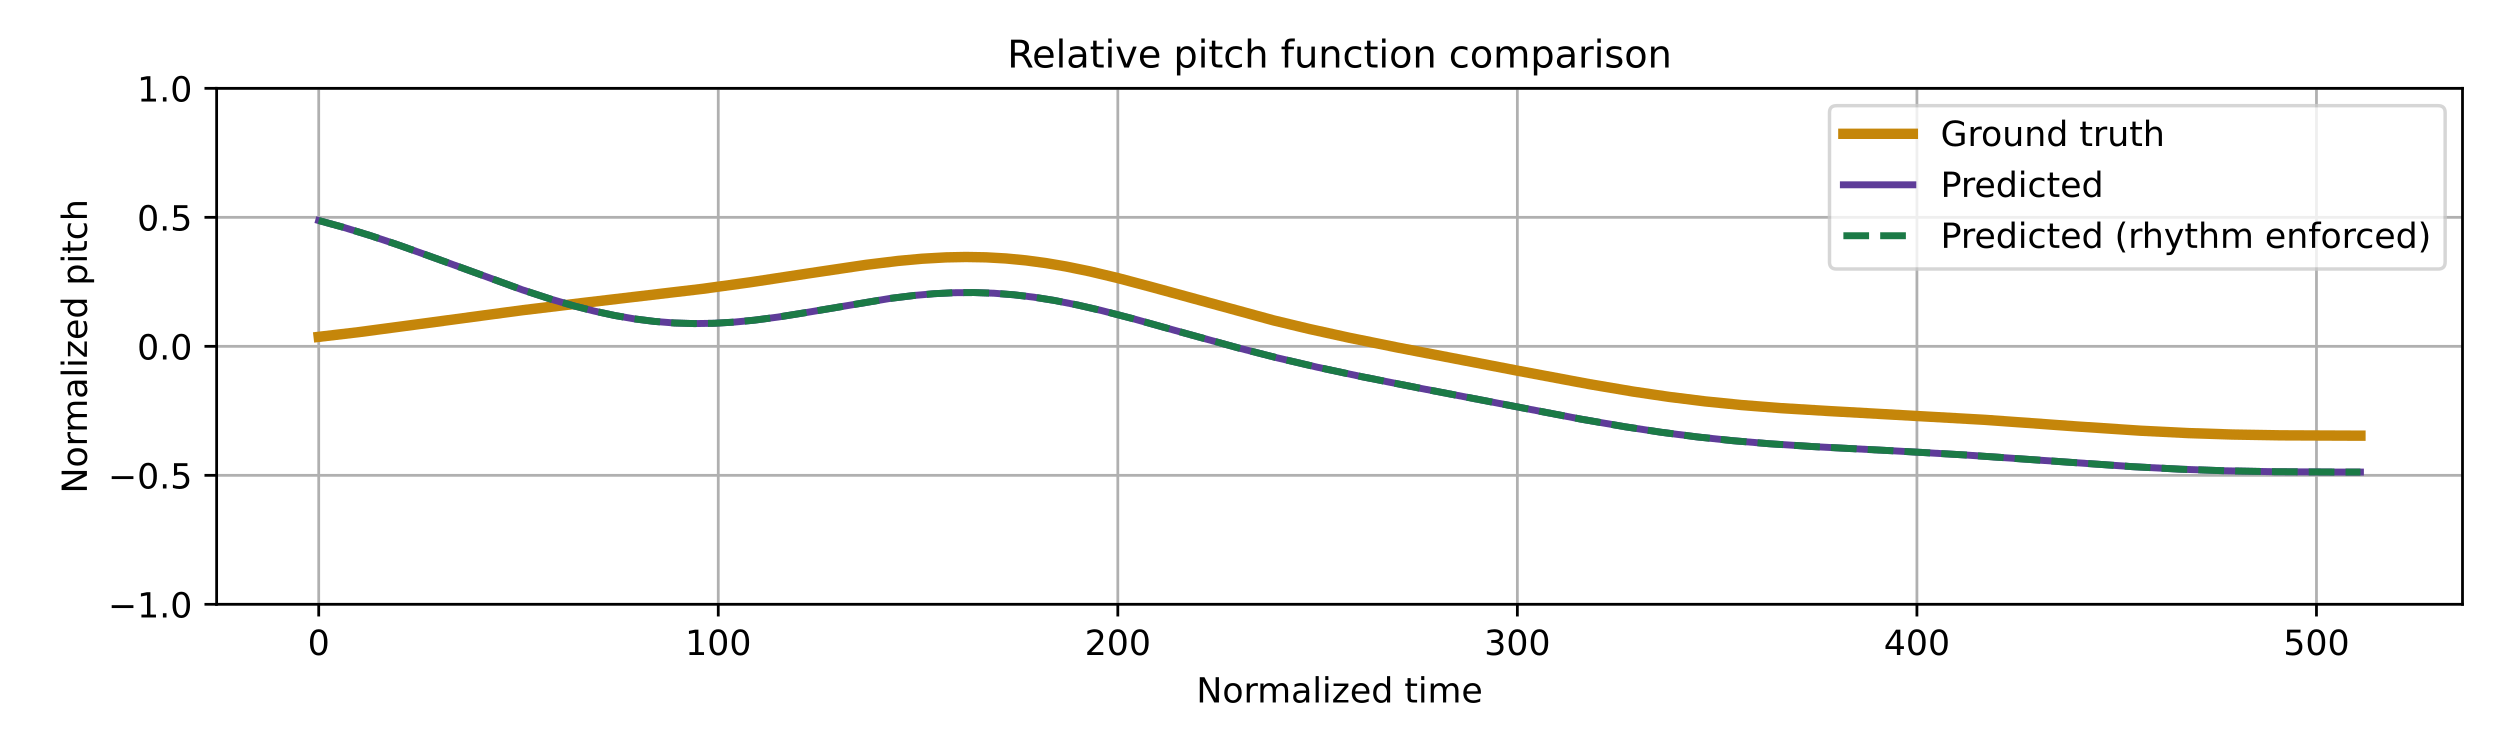
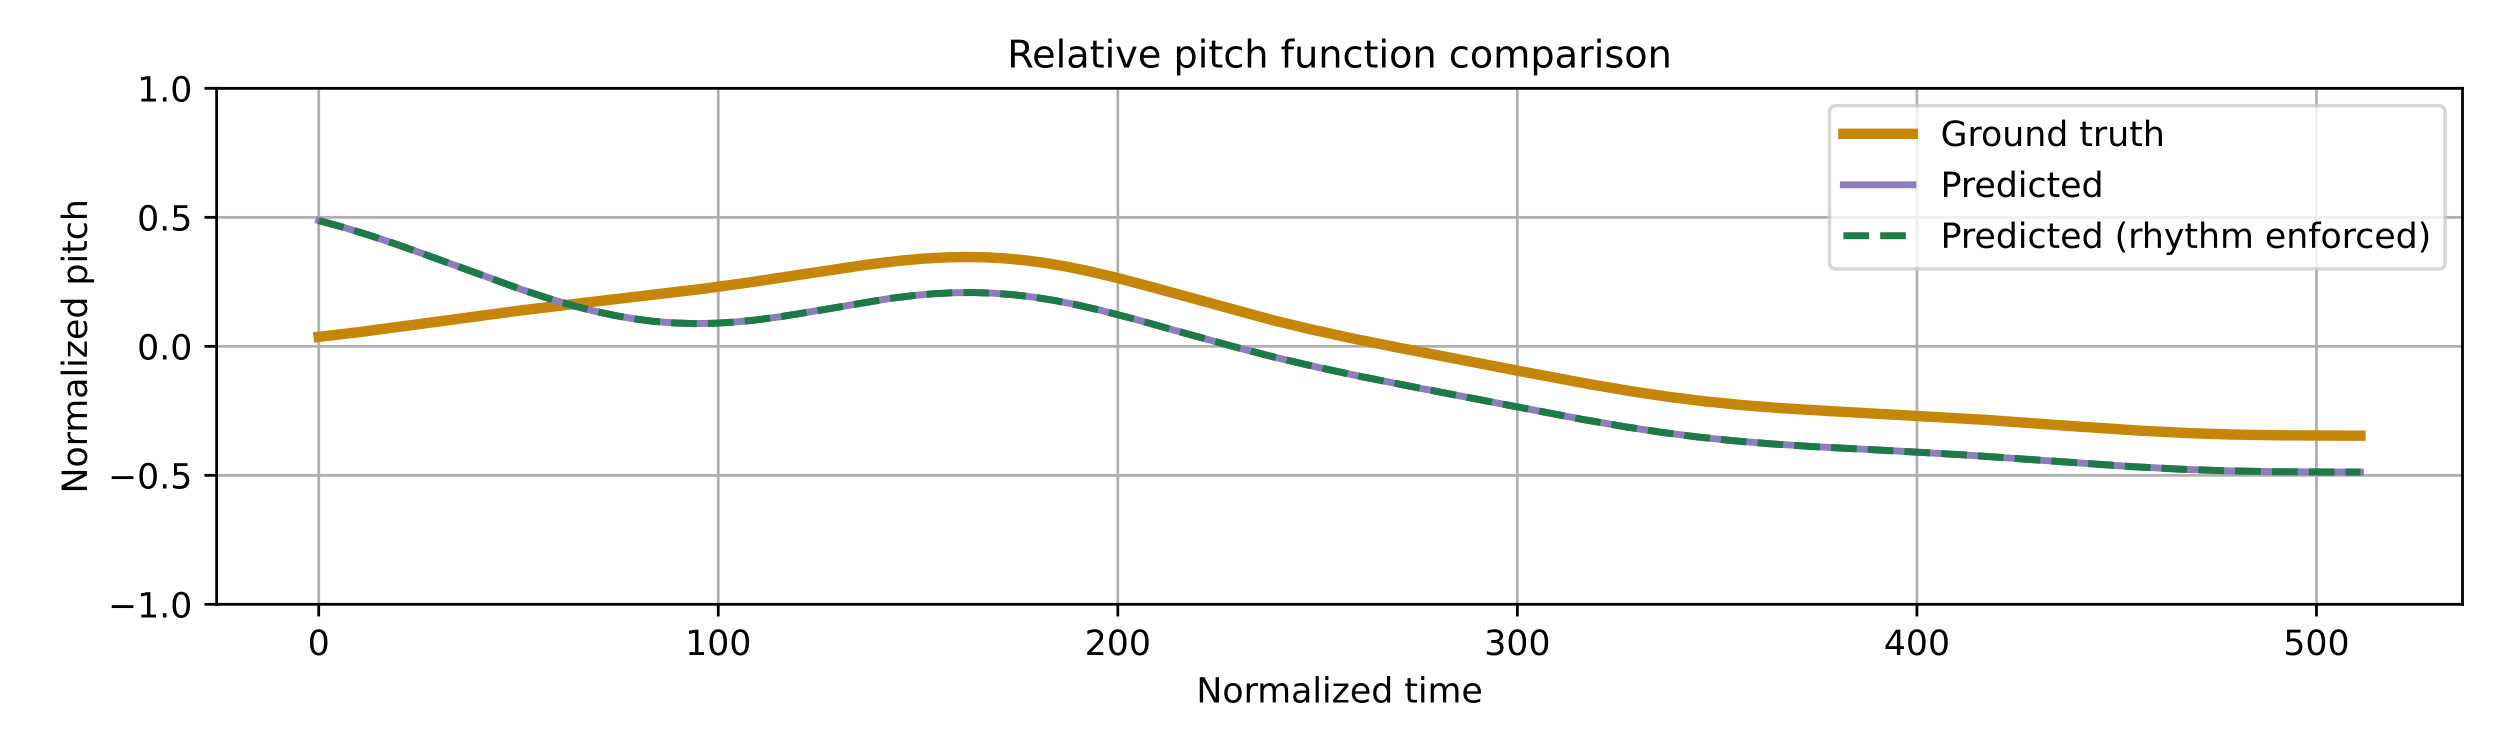
<svg xmlns="http://www.w3.org/2000/svg" xmlns:xlink="http://www.w3.org/1999/xlink" width="720pt" height="216pt" viewBox="0 0 720 216" version="1.1">
  <defs>
    <style type="text/css">*{stroke-linejoin: round; stroke-linecap: butt}</style>
  </defs>
  <g id="figure_1">
    <g id="patch_1">
      <path d="M 0 216  L 720 216  L 720 0  L 0 0  z " style="fill: #ffffff" />
    </g>
    <g id="axes_1">
      <g id="patch_2">
        <path d="M 62.39 174.04  L 709.2 174.04  L 709.2 25.44  L 62.39 25.44  z " style="fill: #ffffff" />
      </g>
      <g id="matplotlib.axis_1">
        <g id="xtick_1">
          <g id="line2d_1">
-             <path d="M 91.79 174.04  L 91.79 25.44  " clip-path="url(#pa9af6899e5)" style="fill: none; stroke: #b0b0b0; stroke-width: 0.8; stroke-linecap: square" />
+             <path d="M 91.79 174.04  L 91.79 25.44  " clip-path="url(#p8740620e7c)" style="fill: none; stroke: #b0b0b0; stroke-width: 0.8; stroke-linecap: square" />
          </g>
          <g id="line2d_2">
            <defs>
-               <path id="m3f5d0cdf81" d="M 0 0  L 0 3.5  " style="stroke: #000000; stroke-width: 0.8" />
-             </defs>
-             <g>
-               <use xlink:href="#m3f5d0cdf81" x="91.79" y="174.04" style="stroke: #000000; stroke-width: 0.8" />
+               <path id="m2787d0fcc2" d="M 0 0  L 0 3.5  " style="stroke: #000000; stroke-width: 0.8" />
+             </defs>
+             <g>
+               <use xlink:href="#m2787d0fcc2" x="91.79" y="174.04" style="stroke: #000000; stroke-width: 0.8" />
            </g>
          </g>
          <g id="text_1">
            <g transform="translate(88.60921 188.6384) scale(0.1 -0.1)">
              <defs>
                <path id="DejaVuSans-30" d="M 2034 4250  Q 1547 4250 1301 3770  Q 1056 3291 1056 2328  Q 1056 1369 1301 889  Q 1547 409 2034 409  Q 2525 409 2770 889  Q 3016 1369 3016 2328  Q 3016 3291 2770 3770  Q 2525 4250 2034 4250  z M 2034 4750  Q 2819 4750 3233 4129  Q 3647 3509 3647 2328  Q 3647 1150 3233 529  Q 2819 -91 2034 -91  Q 1250 -91 836 529  Q 422 1150 422 2328  Q 422 3509 836 4129  Q 1250 4750 2034 4750  z " transform="scale(0.015625)" />
              </defs>
              <use xlink:href="#DejaVuSans-30" />
            </g>
          </g>
        </g>
        <g id="xtick_2">
          <g id="line2d_3">
-             <path d="M 206.861 174.04  L 206.861 25.44  " clip-path="url(#pa9af6899e5)" style="fill: none; stroke: #b0b0b0; stroke-width: 0.8; stroke-linecap: square" />
+             <path d="M 206.861 174.04  L 206.861 25.44  " clip-path="url(#p8740620e7c)" style="fill: none; stroke: #b0b0b0; stroke-width: 0.8; stroke-linecap: square" />
          </g>
          <g id="line2d_4">
            <g>
-               <use xlink:href="#m3f5d0cdf81" x="206.861" y="174.04" style="stroke: #000000; stroke-width: 0.8" />
+               <use xlink:href="#m2787d0fcc2" x="206.861" y="174.04" style="stroke: #000000; stroke-width: 0.8" />
            </g>
          </g>
          <g id="text_2">
            <g transform="translate(197.317 188.6384) scale(0.1 -0.1)">
              <defs>
                <path id="DejaVuSans-31" d="M 794 531  L 1825 531  L 1825 4091  L 703 3866  L 703 4441  L 1819 4666  L 2450 4666  L 2450 531  L 3481 531  L 3481 0  L 794 0  L 794 531  z " transform="scale(0.015625)" />
              </defs>
              <use xlink:href="#DejaVuSans-31" />
              <use xlink:href="#DejaVuSans-30" transform="translate(63.62305 0)" />
              <use xlink:href="#DejaVuSans-30" transform="translate(127.2461 0)" />
            </g>
          </g>
        </g>
        <g id="xtick_3">
          <g id="line2d_5">
-             <path d="M 321.931 174.04  L 321.931 25.44  " clip-path="url(#pa9af6899e5)" style="fill: none; stroke: #b0b0b0; stroke-width: 0.8; stroke-linecap: square" />
+             <path d="M 321.931 174.04  L 321.931 25.44  " clip-path="url(#p8740620e7c)" style="fill: none; stroke: #b0b0b0; stroke-width: 0.8; stroke-linecap: square" />
          </g>
          <g id="line2d_6">
            <g>
-               <use xlink:href="#m3f5d0cdf81" x="321.931" y="174.04" style="stroke: #000000; stroke-width: 0.8" />
+               <use xlink:href="#m2787d0fcc2" x="321.931" y="174.04" style="stroke: #000000; stroke-width: 0.8" />
            </g>
          </g>
          <g id="text_3">
            <g transform="translate(312.3872 188.6384) scale(0.1 -0.1)">
              <defs>
                <path id="DejaVuSans-32" d="M 1228 531  L 3431 531  L 3431 0  L 469 0  L 469 531  Q 828 903 1448 1529  Q 2069 2156 2228 2338  Q 2531 2678 2651 2914  Q 2772 3150 2772 3378  Q 2772 3750 2511 3984  Q 2250 4219 1831 4219  Q 1534 4219 1204 4116  Q 875 4013 500 3803  L 500 4441  Q 881 4594 1212 4672  Q 1544 4750 1819 4750  Q 2544 4750 2975 4387  Q 3406 4025 3406 3419  Q 3406 3131 3298 2873  Q 3191 2616 2906 2266  Q 2828 2175 2409 1742  Q 1991 1309 1228 531  z " transform="scale(0.015625)" />
              </defs>
              <use xlink:href="#DejaVuSans-32" />
              <use xlink:href="#DejaVuSans-30" transform="translate(63.62305 0)" />
              <use xlink:href="#DejaVuSans-30" transform="translate(127.2461 0)" />
            </g>
          </g>
        </g>
        <g id="xtick_4">
          <g id="line2d_7">
-             <path d="M 437.001 174.04  L 437.001 25.44  " clip-path="url(#pa9af6899e5)" style="fill: none; stroke: #b0b0b0; stroke-width: 0.8; stroke-linecap: square" />
+             <path d="M 437.001 174.04  L 437.001 25.44  " clip-path="url(#p8740620e7c)" style="fill: none; stroke: #b0b0b0; stroke-width: 0.8; stroke-linecap: square" />
          </g>
          <g id="line2d_8">
            <g>
-               <use xlink:href="#m3f5d0cdf81" x="437.001" y="174.04" style="stroke: #000000; stroke-width: 0.8" />
+               <use xlink:href="#m2787d0fcc2" x="437.001" y="174.04" style="stroke: #000000; stroke-width: 0.8" />
            </g>
          </g>
          <g id="text_4">
            <g transform="translate(427.4575 188.6384) scale(0.1 -0.1)">
              <defs>
                <path id="DejaVuSans-33" d="M 2597 2516  Q 3050 2419 3304 2112  Q 3559 1806 3559 1356  Q 3559 666 3084 287  Q 2609 -91 1734 -91  Q 1441 -91 1130 -33  Q 819 25 488 141  L 488 750  Q 750 597 1062 519  Q 1375 441 1716 441  Q 2309 441 2620 675  Q 2931 909 2931 1356  Q 2931 1769 2642 2001  Q 2353 2234 1838 2234  L 1294 2234  L 1294 2753  L 1863 2753  Q 2328 2753 2575 2939  Q 2822 3125 2822 3475  Q 2822 3834 2567 4026  Q 2313 4219 1838 4219  Q 1578 4219 1281 4162  Q 984 4106 628 3988  L 628 4550  Q 988 4650 1302 4700  Q 1616 4750 1894 4750  Q 2613 4750 3031 4423  Q 3450 4097 3450 3541  Q 3450 3153 3228 2886  Q 3006 2619 2597 2516  z " transform="scale(0.015625)" />
              </defs>
              <use xlink:href="#DejaVuSans-33" />
              <use xlink:href="#DejaVuSans-30" transform="translate(63.62305 0)" />
              <use xlink:href="#DejaVuSans-30" transform="translate(127.2461 0)" />
            </g>
          </g>
        </g>
        <g id="xtick_5">
          <g id="line2d_9">
-             <path d="M 552.072 174.04  L 552.072 25.44  " clip-path="url(#pa9af6899e5)" style="fill: none; stroke: #b0b0b0; stroke-width: 0.8; stroke-linecap: square" />
+             <path d="M 552.072 174.04  L 552.072 25.44  " clip-path="url(#p8740620e7c)" style="fill: none; stroke: #b0b0b0; stroke-width: 0.8; stroke-linecap: square" />
          </g>
          <g id="line2d_10">
            <g>
-               <use xlink:href="#m3f5d0cdf81" x="552.072" y="174.04" style="stroke: #000000; stroke-width: 0.8" />
+               <use xlink:href="#m2787d0fcc2" x="552.072" y="174.04" style="stroke: #000000; stroke-width: 0.8" />
            </g>
          </g>
          <g id="text_5">
            <g transform="translate(542.5278 188.6384) scale(0.1 -0.1)">
              <defs>
                <path id="DejaVuSans-34" d="M 2419 4116  L 825 1625  L 2419 1625  L 2419 4116  z M 2253 4666  L 3047 4666  L 3047 1625  L 3713 1625  L 3713 1100  L 3047 1100  L 3047 0  L 2419 0  L 2419 1100  L 313 1100  L 313 1709  L 2253 4666  z " transform="scale(0.015625)" />
              </defs>
              <use xlink:href="#DejaVuSans-34" />
              <use xlink:href="#DejaVuSans-30" transform="translate(63.62305 0)" />
              <use xlink:href="#DejaVuSans-30" transform="translate(127.2461 0)" />
            </g>
          </g>
        </g>
        <g id="xtick_6">
          <g id="line2d_11">
-             <path d="M 667.142 174.04  L 667.142 25.44  " clip-path="url(#pa9af6899e5)" style="fill: none; stroke: #b0b0b0; stroke-width: 0.8; stroke-linecap: square" />
+             <path d="M 667.142 174.04  L 667.142 25.44  " clip-path="url(#p8740620e7c)" style="fill: none; stroke: #b0b0b0; stroke-width: 0.8; stroke-linecap: square" />
          </g>
          <g id="line2d_12">
            <g>
-               <use xlink:href="#m3f5d0cdf81" x="667.142" y="174.04" style="stroke: #000000; stroke-width: 0.8" />
+               <use xlink:href="#m2787d0fcc2" x="667.142" y="174.04" style="stroke: #000000; stroke-width: 0.8" />
            </g>
          </g>
          <g id="text_6">
            <g transform="translate(657.5981 188.6384) scale(0.1 -0.1)">
              <defs>
                <path id="DejaVuSans-35" d="M 691 4666  L 3169 4666  L 3169 4134  L 1269 4134  L 1269 2991  Q 1406 3038 1543 3061  Q 1681 3084 1819 3084  Q 2600 3084 3056 2656  Q 3513 2228 3513 1497  Q 3513 744 3044 326  Q 2575 -91 1722 -91  Q 1428 -91 1123 -41  Q 819 9 494 109  L 494 744  Q 775 591 1075 516  Q 1375 441 1709 441  Q 2250 441 2565 725  Q 2881 1009 2881 1497  Q 2881 1984 2565 2268  Q 2250 2553 1709 2553  Q 1456 2553 1204 2497  Q 953 2441 691 2322  L 691 4666  z " transform="scale(0.015625)" />
              </defs>
              <use xlink:href="#DejaVuSans-35" />
              <use xlink:href="#DejaVuSans-30" transform="translate(63.62305 0)" />
              <use xlink:href="#DejaVuSans-30" transform="translate(127.2461 0)" />
            </g>
          </g>
        </g>
        <g id="text_7">
          <g transform="translate(344.5544 202.3166) scale(0.1 -0.1)">
            <defs>
              <path id="DejaVuSans-4e" d="M 628 4666  L 1478 4666  L 3547 763  L 3547 4666  L 4159 4666  L 4159 0  L 3309 0  L 1241 3903  L 1241 0  L 628 0  L 628 4666  z " transform="scale(0.015625)" />
              <path id="DejaVuSans-6f" d="M 1959 3097  Q 1497 3097 1228 2736  Q 959 2375 959 1747  Q 959 1119 1226 758  Q 1494 397 1959 397  Q 2419 397 2687 759  Q 2956 1122 2956 1747  Q 2956 2369 2687 2733  Q 2419 3097 1959 3097  z M 1959 3584  Q 2709 3584 3137 3096  Q 3566 2609 3566 1747  Q 3566 888 3137 398  Q 2709 -91 1959 -91  Q 1206 -91 779 398  Q 353 888 353 1747  Q 353 2609 779 3096  Q 1206 3584 1959 3584  z " transform="scale(0.015625)" />
              <path id="DejaVuSans-72" d="M 2631 2963  Q 2534 3019 2420 3045  Q 2306 3072 2169 3072  Q 1681 3072 1420 2755  Q 1159 2438 1159 1844  L 1159 0  L 581 0  L 581 3500  L 1159 3500  L 1159 2956  Q 1341 3275 1631 3429  Q 1922 3584 2338 3584  Q 2397 3584 2469 3576  Q 2541 3569 2628 3553  L 2631 2963  z " transform="scale(0.015625)" />
              <path id="DejaVuSans-6d" d="M 3328 2828  Q 3544 3216 3844 3400  Q 4144 3584 4550 3584  Q 5097 3584 5394 3201  Q 5691 2819 5691 2113  L 5691 0  L 5113 0  L 5113 2094  Q 5113 2597 4934 2840  Q 4756 3084 4391 3084  Q 3944 3084 3684 2787  Q 3425 2491 3425 1978  L 3425 0  L 2847 0  L 2847 2094  Q 2847 2600 2669 2842  Q 2491 3084 2119 3084  Q 1678 3084 1418 2786  Q 1159 2488 1159 1978  L 1159 0  L 581 0  L 581 3500  L 1159 3500  L 1159 2956  Q 1356 3278 1631 3431  Q 1906 3584 2284 3584  Q 2666 3584 2933 3390  Q 3200 3197 3328 2828  z " transform="scale(0.015625)" />
              <path id="DejaVuSans-61" d="M 2194 1759  Q 1497 1759 1228 1600  Q 959 1441 959 1056  Q 959 750 1161 570  Q 1363 391 1709 391  Q 2188 391 2477 730  Q 2766 1069 2766 1631  L 2766 1759  L 2194 1759  z M 3341 1997  L 3341 0  L 2766 0  L 2766 531  Q 2569 213 2275 61  Q 1981 -91 1556 -91  Q 1019 -91 701 211  Q 384 513 384 1019  Q 384 1609 779 1909  Q 1175 2209 1959 2209  L 2766 2209  L 2766 2266  Q 2766 2663 2505 2880  Q 2244 3097 1772 3097  Q 1472 3097 1187 3025  Q 903 2953 641 2809  L 641 3341  Q 956 3463 1253 3523  Q 1550 3584 1831 3584  Q 2591 3584 2966 3190  Q 3341 2797 3341 1997  z " transform="scale(0.015625)" />
              <path id="DejaVuSans-6c" d="M 603 4863  L 1178 4863  L 1178 0  L 603 0  L 603 4863  z " transform="scale(0.015625)" />
              <path id="DejaVuSans-69" d="M 603 3500  L 1178 3500  L 1178 0  L 603 0  L 603 3500  z M 603 4863  L 1178 4863  L 1178 4134  L 603 4134  L 603 4863  z " transform="scale(0.015625)" />
              <path id="DejaVuSans-7a" d="M 353 3500  L 3084 3500  L 3084 2975  L 922 459  L 3084 459  L 3084 0  L 275 0  L 275 525  L 2438 3041  L 353 3041  L 353 3500  z " transform="scale(0.015625)" />
              <path id="DejaVuSans-65" d="M 3597 1894  L 3597 1613  L 953 1613  Q 991 1019 1311 708  Q 1631 397 2203 397  Q 2534 397 2845 478  Q 3156 559 3463 722  L 3463 178  Q 3153 47 2828 -22  Q 2503 -91 2169 -91  Q 1331 -91 842 396  Q 353 884 353 1716  Q 353 2575 817 3079  Q 1281 3584 2069 3584  Q 2775 3584 3186 3129  Q 3597 2675 3597 1894  z M 3022 2063  Q 3016 2534 2758 2815  Q 2500 3097 2075 3097  Q 1594 3097 1305 2825  Q 1016 2553 972 2059  L 3022 2063  z " transform="scale(0.015625)" />
              <path id="DejaVuSans-64" d="M 2906 2969  L 2906 4863  L 3481 4863  L 3481 0  L 2906 0  L 2906 525  Q 2725 213 2448 61  Q 2172 -91 1784 -91  Q 1150 -91 751 415  Q 353 922 353 1747  Q 353 2572 751 3078  Q 1150 3584 1784 3584  Q 2172 3584 2448 3432  Q 2725 3281 2906 2969  z M 947 1747  Q 947 1113 1208 752  Q 1469 391 1925 391  Q 2381 391 2643 752  Q 2906 1113 2906 1747  Q 2906 2381 2643 2742  Q 2381 3103 1925 3103  Q 1469 3103 1208 2742  Q 947 2381 947 1747  z " transform="scale(0.015625)" />
              <path id="DejaVuSans-20" transform="scale(0.015625)" />
              <path id="DejaVuSans-74" d="M 1172 4494  L 1172 3500  L 2356 3500  L 2356 3053  L 1172 3053  L 1172 1153  Q 1172 725 1289 603  Q 1406 481 1766 481  L 2356 481  L 2356 0  L 1766 0  Q 1100 0 847 248  Q 594 497 594 1153  L 594 3053  L 172 3053  L 172 3500  L 594 3500  L 594 4494  L 1172 4494  z " transform="scale(0.015625)" />
            </defs>
            <use xlink:href="#DejaVuSans-4e" />
            <use xlink:href="#DejaVuSans-6f" transform="translate(74.80469 0)" />
            <use xlink:href="#DejaVuSans-72" transform="translate(135.9863 0)" />
            <use xlink:href="#DejaVuSans-6d" transform="translate(175.3496 0)" />
            <use xlink:href="#DejaVuSans-61" transform="translate(272.7617 0)" />
            <use xlink:href="#DejaVuSans-6c" transform="translate(334.041 0)" />
            <use xlink:href="#DejaVuSans-69" transform="translate(361.8242 0)" />
            <use xlink:href="#DejaVuSans-7a" transform="translate(389.6074 0)" />
            <use xlink:href="#DejaVuSans-65" transform="translate(442.0977 0)" />
            <use xlink:href="#DejaVuSans-64" transform="translate(503.6211 0)" />
            <use xlink:href="#DejaVuSans-20" transform="translate(567.0977 0)" />
            <use xlink:href="#DejaVuSans-74" transform="translate(598.8848 0)" />
            <use xlink:href="#DejaVuSans-69" transform="translate(638.0938 0)" />
            <use xlink:href="#DejaVuSans-6d" transform="translate(665.877 0)" />
            <use xlink:href="#DejaVuSans-65" transform="translate(763.2891 0)" />
          </g>
        </g>
      </g>
      <g id="matplotlib.axis_2">
        <g id="ytick_1">
          <g id="line2d_13">
-             <path d="M 62.39 174.04  L 709.2 174.04  " clip-path="url(#pa9af6899e5)" style="fill: none; stroke: #b0b0b0; stroke-width: 0.8; stroke-linecap: square" />
+             <path d="M 62.39 174.04  L 709.2 174.04  " clip-path="url(#p8740620e7c)" style="fill: none; stroke: #b0b0b0; stroke-width: 0.8; stroke-linecap: square" />
          </g>
          <g id="line2d_14">
            <defs>
-               <path id="mda14230da5" d="M 0 0  L -3.5 0  " style="stroke: #000000; stroke-width: 0.8" />
-             </defs>
-             <g>
-               <use xlink:href="#mda14230da5" x="62.39" y="174.04" style="stroke: #000000; stroke-width: 0.8" />
+               <path id="m80acd3bbd5" d="M 0 0  L -3.5 0  " style="stroke: #000000; stroke-width: 0.8" />
+             </defs>
+             <g>
+               <use xlink:href="#m80acd3bbd5" x="62.39" y="174.04" style="stroke: #000000; stroke-width: 0.8" />
            </g>
          </g>
          <g id="text_8">
            <g transform="translate(31.10719 177.8392) scale(0.1 -0.1)">
              <defs>
                <path id="DejaVuSans-2212" d="M 678 2272  L 4684 2272  L 4684 1741  L 678 1741  L 678 2272  z " transform="scale(0.015625)" />
                <path id="DejaVuSans-2e" d="M 684 794  L 1344 794  L 1344 0  L 684 0  L 684 794  z " transform="scale(0.015625)" />
              </defs>
              <use xlink:href="#DejaVuSans-2212" />
              <use xlink:href="#DejaVuSans-31" transform="translate(83.78906 0)" />
              <use xlink:href="#DejaVuSans-2e" transform="translate(147.4121 0)" />
              <use xlink:href="#DejaVuSans-30" transform="translate(179.1992 0)" />
            </g>
          </g>
        </g>
        <g id="ytick_2">
          <g id="line2d_15">
-             <path d="M 62.39 136.89  L 709.2 136.89  " clip-path="url(#pa9af6899e5)" style="fill: none; stroke: #b0b0b0; stroke-width: 0.8; stroke-linecap: square" />
+             <path d="M 62.39 136.89  L 709.2 136.89  " clip-path="url(#p8740620e7c)" style="fill: none; stroke: #b0b0b0; stroke-width: 0.8; stroke-linecap: square" />
          </g>
          <g id="line2d_16">
            <g>
-               <use xlink:href="#mda14230da5" x="62.39" y="136.89" style="stroke: #000000; stroke-width: 0.8" />
+               <use xlink:href="#m80acd3bbd5" x="62.39" y="136.89" style="stroke: #000000; stroke-width: 0.8" />
            </g>
          </g>
          <g id="text_9">
            <g transform="translate(31.10719 140.6892) scale(0.1 -0.1)">
              <use xlink:href="#DejaVuSans-2212" />
              <use xlink:href="#DejaVuSans-30" transform="translate(83.78906 0)" />
              <use xlink:href="#DejaVuSans-2e" transform="translate(147.4121 0)" />
              <use xlink:href="#DejaVuSans-35" transform="translate(179.1992 0)" />
            </g>
          </g>
        </g>
        <g id="ytick_3">
          <g id="line2d_17">
-             <path d="M 62.39 99.74  L 709.2 99.74  " clip-path="url(#pa9af6899e5)" style="fill: none; stroke: #b0b0b0; stroke-width: 0.8; stroke-linecap: square" />
+             <path d="M 62.39 99.74  L 709.2 99.74  " clip-path="url(#p8740620e7c)" style="fill: none; stroke: #b0b0b0; stroke-width: 0.8; stroke-linecap: square" />
          </g>
          <g id="line2d_18">
            <g>
-               <use xlink:href="#mda14230da5" x="62.39" y="99.74" style="stroke: #000000; stroke-width: 0.8" />
+               <use xlink:href="#m80acd3bbd5" x="62.39" y="99.74" style="stroke: #000000; stroke-width: 0.8" />
            </g>
          </g>
          <g id="text_10">
            <g transform="translate(39.48687 103.5392) scale(0.1 -0.1)">
              <use xlink:href="#DejaVuSans-30" />
              <use xlink:href="#DejaVuSans-2e" transform="translate(63.62305 0)" />
              <use xlink:href="#DejaVuSans-30" transform="translate(95.41016 0)" />
            </g>
          </g>
        </g>
        <g id="ytick_4">
          <g id="line2d_19">
-             <path d="M 62.39 62.59  L 709.2 62.59  " clip-path="url(#pa9af6899e5)" style="fill: none; stroke: #b0b0b0; stroke-width: 0.8; stroke-linecap: square" />
+             <path d="M 62.39 62.59  L 709.2 62.59  " clip-path="url(#p8740620e7c)" style="fill: none; stroke: #b0b0b0; stroke-width: 0.8; stroke-linecap: square" />
          </g>
          <g id="line2d_20">
            <g>
-               <use xlink:href="#mda14230da5" x="62.39" y="62.59" style="stroke: #000000; stroke-width: 0.8" />
+               <use xlink:href="#m80acd3bbd5" x="62.39" y="62.59" style="stroke: #000000; stroke-width: 0.8" />
            </g>
          </g>
          <g id="text_11">
            <g transform="translate(39.48687 66.38922) scale(0.1 -0.1)">
              <use xlink:href="#DejaVuSans-30" />
              <use xlink:href="#DejaVuSans-2e" transform="translate(63.62305 0)" />
              <use xlink:href="#DejaVuSans-35" transform="translate(95.41016 0)" />
            </g>
          </g>
        </g>
        <g id="ytick_5">
          <g id="line2d_21">
-             <path d="M 62.39 25.44  L 709.2 25.44  " clip-path="url(#pa9af6899e5)" style="fill: none; stroke: #b0b0b0; stroke-width: 0.8; stroke-linecap: square" />
+             <path d="M 62.39 25.44  L 709.2 25.44  " clip-path="url(#p8740620e7c)" style="fill: none; stroke: #b0b0b0; stroke-width: 0.8; stroke-linecap: square" />
          </g>
          <g id="line2d_22">
            <g>
-               <use xlink:href="#mda14230da5" x="62.39" y="25.44" style="stroke: #000000; stroke-width: 0.8" />
+               <use xlink:href="#m80acd3bbd5" x="62.39" y="25.44" style="stroke: #000000; stroke-width: 0.8" />
            </g>
          </g>
          <g id="text_12">
            <g transform="translate(39.48687 29.23922) scale(0.1 -0.1)">
              <use xlink:href="#DejaVuSans-31" />
              <use xlink:href="#DejaVuSans-2e" transform="translate(63.62305 0)" />
              <use xlink:href="#DejaVuSans-30" transform="translate(95.41016 0)" />
            </g>
          </g>
        </g>
        <g id="text_13">
          <g transform="translate(25.0275 142.1259) rotate(-90) scale(0.1 -0.1)">
            <defs>
              <path id="DejaVuSans-70" d="M 1159 525  L 1159 -1331  L 581 -1331  L 581 3500  L 1159 3500  L 1159 2969  Q 1341 3281 1617 3432  Q 1894 3584 2278 3584  Q 2916 3584 3314 3078  Q 3713 2572 3713 1747  Q 3713 922 3314 415  Q 2916 -91 2278 -91  Q 1894 -91 1617 61  Q 1341 213 1159 525  z M 3116 1747  Q 3116 2381 2855 2742  Q 2594 3103 2138 3103  Q 1681 3103 1420 2742  Q 1159 2381 1159 1747  Q 1159 1113 1420 752  Q 1681 391 2138 391  Q 2594 391 2855 752  Q 3116 1113 3116 1747  z " transform="scale(0.015625)" />
              <path id="DejaVuSans-63" d="M 3122 3366  L 3122 2828  Q 2878 2963 2633 3030  Q 2388 3097 2138 3097  Q 1578 3097 1268 2742  Q 959 2388 959 1747  Q 959 1106 1268 751  Q 1578 397 2138 397  Q 2388 397 2633 464  Q 2878 531 3122 666  L 3122 134  Q 2881 22 2623 -34  Q 2366 -91 2075 -91  Q 1284 -91 818 406  Q 353 903 353 1747  Q 353 2603 823 3093  Q 1294 3584 2113 3584  Q 2378 3584 2631 3529  Q 2884 3475 3122 3366  z " transform="scale(0.015625)" />
              <path id="DejaVuSans-68" d="M 3513 2113  L 3513 0  L 2938 0  L 2938 2094  Q 2938 2591 2744 2837  Q 2550 3084 2163 3084  Q 1697 3084 1428 2787  Q 1159 2491 1159 1978  L 1159 0  L 581 0  L 581 4863  L 1159 4863  L 1159 2956  Q 1366 3272 1645 3428  Q 1925 3584 2291 3584  Q 2894 3584 3203 3211  Q 3513 2838 3513 2113  z " transform="scale(0.015625)" />
            </defs>
            <use xlink:href="#DejaVuSans-4e" />
            <use xlink:href="#DejaVuSans-6f" transform="translate(74.80469 0)" />
            <use xlink:href="#DejaVuSans-72" transform="translate(135.9863 0)" />
            <use xlink:href="#DejaVuSans-6d" transform="translate(175.3496 0)" />
            <use xlink:href="#DejaVuSans-61" transform="translate(272.7617 0)" />
            <use xlink:href="#DejaVuSans-6c" transform="translate(334.041 0)" />
            <use xlink:href="#DejaVuSans-69" transform="translate(361.8242 0)" />
            <use xlink:href="#DejaVuSans-7a" transform="translate(389.6074 0)" />
            <use xlink:href="#DejaVuSans-65" transform="translate(442.0977 0)" />
            <use xlink:href="#DejaVuSans-64" transform="translate(503.6211 0)" />
            <use xlink:href="#DejaVuSans-20" transform="translate(567.0977 0)" />
            <use xlink:href="#DejaVuSans-70" transform="translate(598.8848 0)" />
            <use xlink:href="#DejaVuSans-69" transform="translate(662.3613 0)" />
            <use xlink:href="#DejaVuSans-74" transform="translate(690.1445 0)" />
            <use xlink:href="#DejaVuSans-63" transform="translate(729.3535 0)" />
            <use xlink:href="#DejaVuSans-68" transform="translate(784.334 0)" />
          </g>
        </g>
      </g>
      <g id="line2d_23">
-         <path d="M 91.79 97.011  L 103.297 95.66  L 119.407 93.513  L 150.476 89.335  L 168.888 87.129  L 202.258 83.194  L 216.066 81.297  L 233.327 78.67  L 249.437 76.273  L 258.642 75.148  L 265.547 74.516  L 272.451 74.125  L 278.204 74.012  L 283.958 74.113  L 289.711 74.439  L 295.465 74.992  L 301.218 75.765  L 306.972 76.744  L 313.876 78.16  L 321.931 80.082  L 331.137 82.526  L 366.808 92.281  L 377.165 94.767  L 388.672 97.294  L 402.48 100.092  L 437.001 106.754  L 457.714 110.636  L 470.372 112.78  L 480.728 114.31  L 491.084 115.6  L 501.441 116.644  L 512.948 117.549  L 526.756 118.385  L 571.633 120.911  L 598.1 122.821  L 616.511 124.045  L 630.319 124.734  L 642.977 125.146  L 656.785 125.378  L 677.498 125.467  L 679.8 125.468  L 679.8 125.468  " clip-path="url(#pa9af6899e5)" style="fill: none; stroke: #c5860a; stroke-width: 3; stroke-linecap: square" />
+         <path d="M 91.79 97.011  L 103.297 95.66  L 119.407 93.513  L 150.476 89.335  L 168.888 87.129  L 202.258 83.194  L 216.066 81.297  L 233.327 78.67  L 249.437 76.273  L 258.642 75.148  L 265.547 74.516  L 272.451 74.125  L 278.204 74.012  L 283.958 74.113  L 289.711 74.439  L 295.465 74.992  L 301.218 75.765  L 306.972 76.744  L 313.876 78.16  L 321.931 80.082  L 331.137 82.526  L 366.808 92.281  L 377.165 94.767  L 388.672 97.294  L 402.48 100.092  L 437.001 106.754  L 457.714 110.636  L 470.372 112.78  L 480.728 114.31  L 491.084 115.6  L 501.441 116.644  L 512.948 117.549  L 526.756 118.385  L 571.633 120.911  L 598.1 122.821  L 616.511 124.045  L 630.319 124.734  L 642.977 125.146  L 656.785 125.378  L 677.498 125.467  L 679.8 125.468  L 679.8 125.468  " clip-path="url(#p8740620e7c)" style="fill: none; stroke: #c5860a; stroke-width: 3; stroke-linecap: square" />
      </g>
      <g id="line2d_24">
-         <path d="M 91.79 63.518  L 98.695 65.409  L 106.75 67.878  L 114.805 70.579  L 125.161 74.287  L 150.476 83.486  L 158.531 86.118  L 165.435 88.133  L 171.189 89.6  L 176.942 90.842  L 182.696 91.836  L 188.449 92.564  L 194.203 93.017  L 199.957 93.194  L 205.71 93.105  L 211.464 92.769  L 217.217 92.213  L 224.121 91.306  L 232.176 90.014  L 256.341 85.947  L 263.245 85.096  L 268.999 84.59  L 274.752 84.302  L 280.506 84.252  L 286.259 84.45  L 292.013 84.899  L 297.766 85.588  L 303.52 86.502  L 310.424 87.86  L 317.328 89.453  L 326.534 91.842  L 341.493 96.028  L 356.452 100.155  L 367.959 103.093  L 379.466 105.777  L 392.124 108.475  L 409.384 111.898  L 455.413 120.729  L 468.07 122.917  L 478.427 124.494  L 488.783 125.834  L 499.139 126.926  L 509.496 127.793  L 522.153 128.618  L 546.318 129.891  L 565.88 131.027  L 586.593 132.473  L 614.209 134.403  L 628.018 135.131  L 640.676 135.581  L 654.484 135.846  L 672.895 135.955  L 679.8 135.962  L 679.8 135.962  " clip-path="url(#pa9af6899e5)" style="fill: none; stroke: #5e3c99; stroke-width: 2; stroke-linecap: square" />
+         <path d="M 91.79 63.518  L 98.695 65.409  L 106.75 67.878  L 114.805 70.579  L 125.161 74.287  L 150.476 83.486  L 158.531 86.118  L 165.435 88.133  L 171.189 89.6  L 176.942 90.842  L 182.696 91.836  L 188.449 92.564  L 194.203 93.017  L 199.957 93.194  L 205.71 93.105  L 211.464 92.769  L 217.217 92.213  L 224.121 91.306  L 232.176 90.014  L 256.341 85.947  L 263.245 85.096  L 268.999 84.59  L 274.752 84.302  L 280.506 84.252  L 286.259 84.45  L 292.013 84.899  L 297.766 85.588  L 303.52 86.502  L 310.424 87.86  L 317.328 89.453  L 326.534 91.842  L 341.493 96.028  L 356.452 100.155  L 367.959 103.093  L 379.466 105.777  L 392.124 108.475  L 409.384 111.898  L 455.413 120.729  L 468.07 122.917  L 478.427 124.494  L 488.783 125.834  L 499.139 126.926  L 509.496 127.793  L 522.153 128.618  L 546.318 129.891  L 565.88 131.027  L 586.593 132.473  L 614.209 134.403  L 628.018 135.131  L 640.676 135.581  L 654.484 135.846  L 672.895 135.955  L 679.8 135.962  L 679.8 135.962  " clip-path="url(#p8740620e7c)" style="fill: none; stroke: #8e7dbe; stroke-width: 2; stroke-linecap: square" />
      </g>
      <g id="line2d_25">
-         <path d="M 91.79 63.518  L 98.695 65.409  L 106.75 67.878  L 114.805 70.579  L 125.161 74.287  L 150.476 83.486  L 158.531 86.118  L 165.435 88.133  L 171.189 89.6  L 176.942 90.842  L 182.696 91.836  L 188.449 92.564  L 194.203 93.017  L 199.957 93.194  L 205.71 93.105  L 211.464 92.769  L 217.217 92.213  L 224.121 91.306  L 232.176 90.014  L 256.341 85.947  L 263.245 85.096  L 268.999 84.59  L 274.752 84.302  L 280.506 84.252  L 286.259 84.45  L 292.013 84.899  L 297.766 85.588  L 303.52 86.502  L 310.424 87.86  L 317.328 89.453  L 326.534 91.842  L 341.493 96.028  L 356.452 100.155  L 367.959 103.093  L 379.466 105.777  L 392.124 108.475  L 409.384 111.898  L 455.413 120.729  L 468.07 122.917  L 478.427 124.494  L 488.783 125.834  L 499.139 126.926  L 509.496 127.793  L 522.153 128.618  L 546.318 129.891  L 565.88 131.027  L 586.593 132.473  L 614.209 134.403  L 628.018 135.131  L 640.676 135.581  L 654.484 135.846  L 672.895 135.955  L 679.8 135.962  L 679.8 135.962  " clip-path="url(#pa9af6899e5)" style="fill: none; stroke-dasharray: 7.4,3.2; stroke-dashoffset: 0; stroke: #1b7a46; stroke-width: 2" />
+         <path d="M 91.79 63.518  L 98.695 65.409  L 106.75 67.878  L 114.805 70.579  L 125.161 74.287  L 150.476 83.486  L 158.531 86.118  L 165.435 88.133  L 171.189 89.6  L 176.942 90.842  L 182.696 91.836  L 188.449 92.564  L 194.203 93.017  L 199.957 93.194  L 205.71 93.105  L 211.464 92.769  L 217.217 92.213  L 224.121 91.306  L 232.176 90.014  L 256.341 85.947  L 263.245 85.096  L 268.999 84.59  L 274.752 84.302  L 280.506 84.252  L 286.259 84.45  L 292.013 84.899  L 297.766 85.588  L 303.52 86.502  L 310.424 87.86  L 317.328 89.453  L 326.534 91.842  L 341.493 96.028  L 356.452 100.155  L 367.959 103.093  L 379.466 105.777  L 392.124 108.475  L 409.384 111.898  L 455.413 120.729  L 468.07 122.917  L 478.427 124.494  L 488.783 125.834  L 499.139 126.926  L 509.496 127.793  L 522.153 128.618  L 546.318 129.891  L 565.88 131.027  L 586.593 132.473  L 614.209 134.403  L 628.018 135.131  L 640.676 135.581  L 654.484 135.846  L 672.895 135.955  L 679.8 135.962  L 679.8 135.962  " clip-path="url(#p8740620e7c)" style="fill: none; stroke-dasharray: 7.4,3.2; stroke-dashoffset: 0; stroke: #1b7a46; stroke-width: 2" />
      </g>
      <g id="patch_3">
        <path d="M 62.39 174.04  L 62.39 25.44  " style="fill: none; stroke: #000000; stroke-width: 0.8; stroke-linejoin: miter; stroke-linecap: square" />
      </g>
      <g id="patch_4">
        <path d="M 709.2 174.04  L 709.2 25.44  " style="fill: none; stroke: #000000; stroke-width: 0.8; stroke-linejoin: miter; stroke-linecap: square" />
      </g>
      <g id="patch_5">
        <path d="M 62.39 174.04  L 709.2 174.04  " style="fill: none; stroke: #000000; stroke-width: 0.8; stroke-linejoin: miter; stroke-linecap: square" />
      </g>
      <g id="patch_6">
        <path d="M 62.39 25.44  L 709.2 25.44  " style="fill: none; stroke: #000000; stroke-width: 0.8; stroke-linejoin: miter; stroke-linecap: square" />
      </g>
      <g id="text_14">
        <g transform="translate(290.1045 19.44) scale(0.11 -0.11)">
          <defs>
            <path id="DejaVuSans-52" d="M 2841 2188  Q 3044 2119 3236 1894  Q 3428 1669 3622 1275  L 4263 0  L 3584 0  L 2988 1197  Q 2756 1666 2539 1819  Q 2322 1972 1947 1972  L 1259 1972  L 1259 0  L 628 0  L 628 4666  L 2053 4666  Q 2853 4666 3247 4331  Q 3641 3997 3641 3322  Q 3641 2881 3436 2590  Q 3231 2300 2841 2188  z M 1259 4147  L 1259 2491  L 2053 2491  Q 2509 2491 2742 2702  Q 2975 2913 2975 3322  Q 2975 3731 2742 3939  Q 2509 4147 2053 4147  L 1259 4147  z " transform="scale(0.015625)" />
            <path id="DejaVuSans-76" d="M 191 3500  L 800 3500  L 1894 563  L 2988 3500  L 3597 3500  L 2284 0  L 1503 0  L 191 3500  z " transform="scale(0.015625)" />
            <path id="DejaVuSans-66" d="M 2375 4863  L 2375 4384  L 1825 4384  Q 1516 4384 1395 4259  Q 1275 4134 1275 3809  L 1275 3500  L 2222 3500  L 2222 3053  L 1275 3053  L 1275 0  L 697 0  L 697 3053  L 147 3053  L 147 3500  L 697 3500  L 697 3744  Q 697 4328 969 4595  Q 1241 4863 1831 4863  L 2375 4863  z " transform="scale(0.015625)" />
            <path id="DejaVuSans-75" d="M 544 1381  L 544 3500  L 1119 3500  L 1119 1403  Q 1119 906 1312 657  Q 1506 409 1894 409  Q 2359 409 2629 706  Q 2900 1003 2900 1516  L 2900 3500  L 3475 3500  L 3475 0  L 2900 0  L 2900 538  Q 2691 219 2414 64  Q 2138 -91 1772 -91  Q 1169 -91 856 284  Q 544 659 544 1381  z M 1991 3584  L 1991 3584  z " transform="scale(0.015625)" />
            <path id="DejaVuSans-6e" d="M 3513 2113  L 3513 0  L 2938 0  L 2938 2094  Q 2938 2591 2744 2837  Q 2550 3084 2163 3084  Q 1697 3084 1428 2787  Q 1159 2491 1159 1978  L 1159 0  L 581 0  L 581 3500  L 1159 3500  L 1159 2956  Q 1366 3272 1645 3428  Q 1925 3584 2291 3584  Q 2894 3584 3203 3211  Q 3513 2838 3513 2113  z " transform="scale(0.015625)" />
            <path id="DejaVuSans-73" d="M 2834 3397  L 2834 2853  Q 2591 2978 2328 3040  Q 2066 3103 1784 3103  Q 1356 3103 1142 2972  Q 928 2841 928 2578  Q 928 2378 1081 2264  Q 1234 2150 1697 2047  L 1894 2003  Q 2506 1872 2764 1633  Q 3022 1394 3022 966  Q 3022 478 2636 193  Q 2250 -91 1575 -91  Q 1294 -91 989 -36  Q 684 19 347 128  L 347 722  Q 666 556 975 473  Q 1284 391 1588 391  Q 1994 391 2212 530  Q 2431 669 2431 922  Q 2431 1156 2273 1281  Q 2116 1406 1581 1522  L 1381 1569  Q 847 1681 609 1914  Q 372 2147 372 2553  Q 372 3047 722 3315  Q 1072 3584 1716 3584  Q 2034 3584 2315 3537  Q 2597 3491 2834 3397  z " transform="scale(0.015625)" />
          </defs>
          <use xlink:href="#DejaVuSans-52" />
          <use xlink:href="#DejaVuSans-65" transform="translate(64.98242 0)" />
          <use xlink:href="#DejaVuSans-6c" transform="translate(126.5059 0)" />
          <use xlink:href="#DejaVuSans-61" transform="translate(154.2891 0)" />
          <use xlink:href="#DejaVuSans-74" transform="translate(215.5684 0)" />
          <use xlink:href="#DejaVuSans-69" transform="translate(254.7773 0)" />
          <use xlink:href="#DejaVuSans-76" transform="translate(282.5605 0)" />
          <use xlink:href="#DejaVuSans-65" transform="translate(341.7402 0)" />
          <use xlink:href="#DejaVuSans-20" transform="translate(403.2637 0)" />
          <use xlink:href="#DejaVuSans-70" transform="translate(435.0508 0)" />
          <use xlink:href="#DejaVuSans-69" transform="translate(498.5273 0)" />
          <use xlink:href="#DejaVuSans-74" transform="translate(526.3105 0)" />
          <use xlink:href="#DejaVuSans-63" transform="translate(565.5195 0)" />
          <use xlink:href="#DejaVuSans-68" transform="translate(620.5 0)" />
          <use xlink:href="#DejaVuSans-20" transform="translate(683.8789 0)" />
          <use xlink:href="#DejaVuSans-66" transform="translate(715.666 0)" />
          <use xlink:href="#DejaVuSans-75" transform="translate(750.8711 0)" />
          <use xlink:href="#DejaVuSans-6e" transform="translate(814.25 0)" />
          <use xlink:href="#DejaVuSans-63" transform="translate(877.6289 0)" />
          <use xlink:href="#DejaVuSans-74" transform="translate(932.6094 0)" />
          <use xlink:href="#DejaVuSans-69" transform="translate(971.8184 0)" />
          <use xlink:href="#DejaVuSans-6f" transform="translate(999.6016 0)" />
          <use xlink:href="#DejaVuSans-6e" transform="translate(1060.783 0)" />
          <use xlink:href="#DejaVuSans-20" transform="translate(1124.162 0)" />
          <use xlink:href="#DejaVuSans-63" transform="translate(1155.949 0)" />
          <use xlink:href="#DejaVuSans-6f" transform="translate(1210.93 0)" />
          <use xlink:href="#DejaVuSans-6d" transform="translate(1272.111 0)" />
          <use xlink:href="#DejaVuSans-70" transform="translate(1369.523 0)" />
          <use xlink:href="#DejaVuSans-61" transform="translate(1433 0)" />
          <use xlink:href="#DejaVuSans-72" transform="translate(1494.279 0)" />
          <use xlink:href="#DejaVuSans-69" transform="translate(1535.393 0)" />
          <use xlink:href="#DejaVuSans-73" transform="translate(1563.176 0)" />
          <use xlink:href="#DejaVuSans-6f" transform="translate(1615.275 0)" />
          <use xlink:href="#DejaVuSans-6e" transform="translate(1676.457 0)" />
        </g>
      </g>
      <g id="legend_1">
        <g id="patch_7">
          <path d="M 528.894 77.474  L 702.2 77.474  Q 704.2 77.474 704.2 75.474  L 704.2 32.44  Q 704.2 30.44 702.2 30.44  L 528.894 30.44  Q 526.894 30.44 526.894 32.44  L 526.894 75.474  Q 526.894 77.474 528.894 77.474  z " style="fill: #ffffff; opacity: 0.8; stroke: #cccccc; stroke-linejoin: miter" />
        </g>
        <g id="line2d_26">
          <path d="M 530.894 38.538  L 540.894 38.538  L 550.894 38.538  " style="fill: none; stroke: #c5860a; stroke-width: 3; stroke-linecap: square" />
        </g>
        <g id="text_15">
          <g transform="translate(558.8937 42.03844) scale(0.1 -0.1)">
            <defs>
              <path id="DejaVuSans-47" d="M 3809 666  L 3809 1919  L 2778 1919  L 2778 2438  L 4434 2438  L 4434 434  Q 4069 175 3628 42  Q 3188 -91 2688 -91  Q 1594 -91 976 548  Q 359 1188 359 2328  Q 359 3472 976 4111  Q 1594 4750 2688 4750  Q 3144 4750 3555 4637  Q 3966 4525 4313 4306  L 4313 3634  Q 3963 3931 3569 4081  Q 3175 4231 2741 4231  Q 1884 4231 1454 3753  Q 1025 3275 1025 2328  Q 1025 1384 1454 906  Q 1884 428 2741 428  Q 3075 428 3337 486  Q 3600 544 3809 666  z " transform="scale(0.015625)" />
            </defs>
            <use xlink:href="#DejaVuSans-47" />
            <use xlink:href="#DejaVuSans-72" transform="translate(77.49023 0)" />
            <use xlink:href="#DejaVuSans-6f" transform="translate(116.3535 0)" />
            <use xlink:href="#DejaVuSans-75" transform="translate(177.5352 0)" />
            <use xlink:href="#DejaVuSans-6e" transform="translate(240.9141 0)" />
            <use xlink:href="#DejaVuSans-64" transform="translate(304.293 0)" />
            <use xlink:href="#DejaVuSans-20" transform="translate(367.7695 0)" />
            <use xlink:href="#DejaVuSans-74" transform="translate(399.5566 0)" />
            <use xlink:href="#DejaVuSans-72" transform="translate(438.7656 0)" />
            <use xlink:href="#DejaVuSans-75" transform="translate(479.8789 0)" />
            <use xlink:href="#DejaVuSans-74" transform="translate(543.2578 0)" />
            <use xlink:href="#DejaVuSans-68" transform="translate(582.4668 0)" />
          </g>
        </g>
        <g id="line2d_27">
-           <path d="M 530.894 53.217  L 540.894 53.217  L 550.894 53.217  " style="fill: none; stroke: #5e3c99; stroke-width: 2; stroke-linecap: square" />
+           <path d="M 530.894 53.217  L 540.894 53.217  L 550.894 53.217  " style="fill: none; stroke: #8e7dbe; stroke-width: 2; stroke-linecap: square" />
        </g>
        <g id="text_16">
          <g transform="translate(558.8937 56.71656) scale(0.1 -0.1)">
            <defs>
              <path id="DejaVuSans-50" d="M 1259 4147  L 1259 2394  L 2053 2394  Q 2494 2394 2734 2622  Q 2975 2850 2975 3272  Q 2975 3691 2734 3919  Q 2494 4147 2053 4147  L 1259 4147  z M 628 4666  L 2053 4666  Q 2838 4666 3239 4311  Q 3641 3956 3641 3272  Q 3641 2581 3239 2228  Q 2838 1875 2053 1875  L 1259 1875  L 1259 0  L 628 0  L 628 4666  z " transform="scale(0.015625)" />
            </defs>
            <use xlink:href="#DejaVuSans-50" />
            <use xlink:href="#DejaVuSans-72" transform="translate(58.55273 0)" />
            <use xlink:href="#DejaVuSans-65" transform="translate(97.41602 0)" />
            <use xlink:href="#DejaVuSans-64" transform="translate(158.9395 0)" />
            <use xlink:href="#DejaVuSans-69" transform="translate(222.416 0)" />
            <use xlink:href="#DejaVuSans-63" transform="translate(250.1992 0)" />
            <use xlink:href="#DejaVuSans-74" transform="translate(305.1797 0)" />
            <use xlink:href="#DejaVuSans-65" transform="translate(344.3887 0)" />
            <use xlink:href="#DejaVuSans-64" transform="translate(405.9121 0)" />
          </g>
        </g>
        <g id="line2d_28">
          <path d="M 530.894 67.895  L 540.894 67.895  L 550.894 67.895  " style="fill: none; stroke-dasharray: 7.4,3.2; stroke-dashoffset: 0; stroke: #1b7a46; stroke-width: 2" />
        </g>
        <g id="text_17">
          <g transform="translate(558.8937 71.39469) scale(0.1 -0.1)">
            <defs>
              <path id="DejaVuSans-28" d="M 1984 4856  Q 1566 4138 1362 3434  Q 1159 2731 1159 2009  Q 1159 1288 1364 580  Q 1569 -128 1984 -844  L 1484 -844  Q 1016 -109 783 600  Q 550 1309 550 2009  Q 550 2706 781 3412  Q 1013 4119 1484 4856  L 1984 4856  z " transform="scale(0.015625)" />
              <path id="DejaVuSans-79" d="M 2059 -325  Q 1816 -950 1584 -1140  Q 1353 -1331 966 -1331  L 506 -1331  L 506 -850  L 844 -850  Q 1081 -850 1212 -737  Q 1344 -625 1503 -206  L 1606 56  L 191 3500  L 800 3500  L 1894 763  L 2988 3500  L 3597 3500  L 2059 -325  z " transform="scale(0.015625)" />
              <path id="DejaVuSans-29" d="M 513 4856  L 1013 4856  Q 1481 4119 1714 3412  Q 1947 2706 1947 2009  Q 1947 1309 1714 600  Q 1481 -109 1013 -844  L 513 -844  Q 928 -128 1133 580  Q 1338 1288 1338 2009  Q 1338 2731 1133 3434  Q 928 4138 513 4856  z " transform="scale(0.015625)" />
            </defs>
            <use xlink:href="#DejaVuSans-50" />
            <use xlink:href="#DejaVuSans-72" transform="translate(58.55273 0)" />
            <use xlink:href="#DejaVuSans-65" transform="translate(97.41602 0)" />
            <use xlink:href="#DejaVuSans-64" transform="translate(158.9395 0)" />
            <use xlink:href="#DejaVuSans-69" transform="translate(222.416 0)" />
            <use xlink:href="#DejaVuSans-63" transform="translate(250.1992 0)" />
            <use xlink:href="#DejaVuSans-74" transform="translate(305.1797 0)" />
            <use xlink:href="#DejaVuSans-65" transform="translate(344.3887 0)" />
            <use xlink:href="#DejaVuSans-64" transform="translate(405.9121 0)" />
            <use xlink:href="#DejaVuSans-20" transform="translate(469.3887 0)" />
            <use xlink:href="#DejaVuSans-28" transform="translate(501.1758 0)" />
            <use xlink:href="#DejaVuSans-72" transform="translate(540.1895 0)" />
            <use xlink:href="#DejaVuSans-68" transform="translate(579.5527 0)" />
            <use xlink:href="#DejaVuSans-79" transform="translate(642.9316 0)" />
            <use xlink:href="#DejaVuSans-74" transform="translate(702.1113 0)" />
            <use xlink:href="#DejaVuSans-68" transform="translate(741.3203 0)" />
            <use xlink:href="#DejaVuSans-6d" transform="translate(804.6992 0)" />
            <use xlink:href="#DejaVuSans-20" transform="translate(902.1113 0)" />
            <use xlink:href="#DejaVuSans-65" transform="translate(933.8984 0)" />
            <use xlink:href="#DejaVuSans-6e" transform="translate(995.4219 0)" />
            <use xlink:href="#DejaVuSans-66" transform="translate(1058.801 0)" />
            <use xlink:href="#DejaVuSans-6f" transform="translate(1094.006 0)" />
            <use xlink:href="#DejaVuSans-72" transform="translate(1155.188 0)" />
            <use xlink:href="#DejaVuSans-63" transform="translate(1194.051 0)" />
            <use xlink:href="#DejaVuSans-65" transform="translate(1249.031 0)" />
            <use xlink:href="#DejaVuSans-64" transform="translate(1310.555 0)" />
            <use xlink:href="#DejaVuSans-29" transform="translate(1374.031 0)" />
          </g>
        </g>
      </g>
    </g>
  </g>
  <defs>
-     <clipPath id="pa9af6899e5">
+     <clipPath id="p8740620e7c">
      <rect x="62.39" y="25.44" width="646.81" height="148.6" />
    </clipPath>
  </defs>
</svg>
